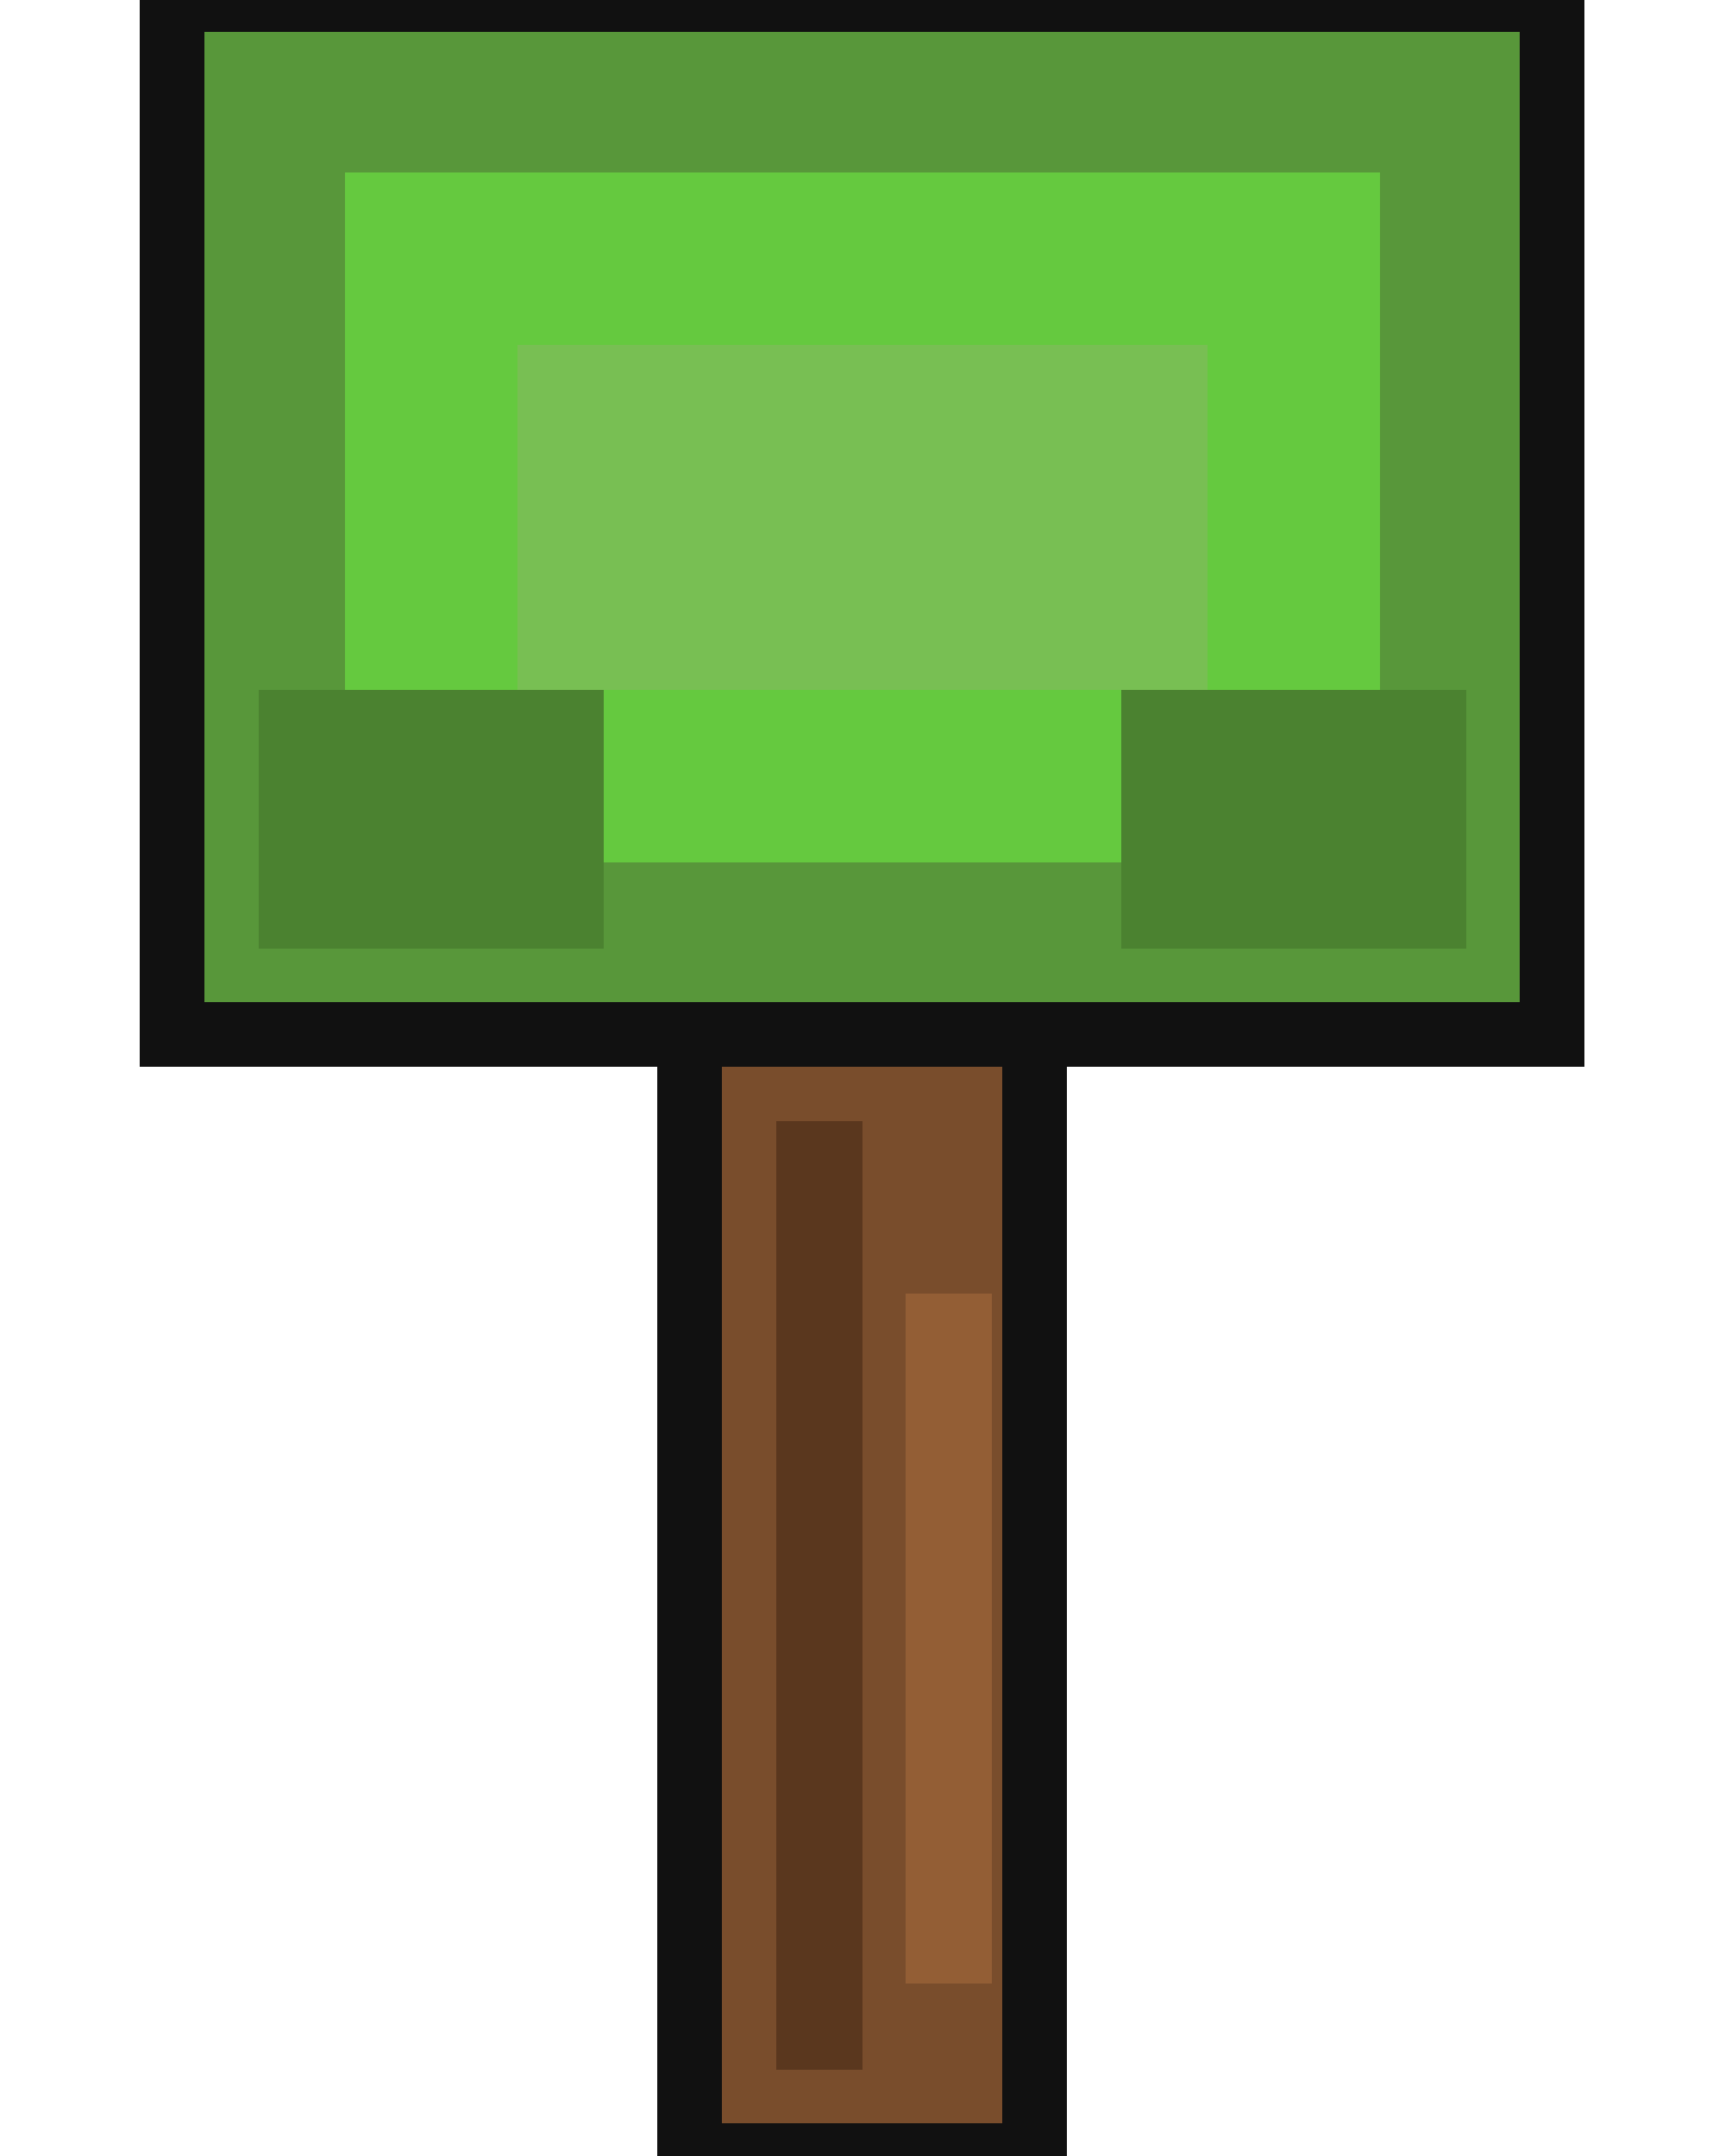
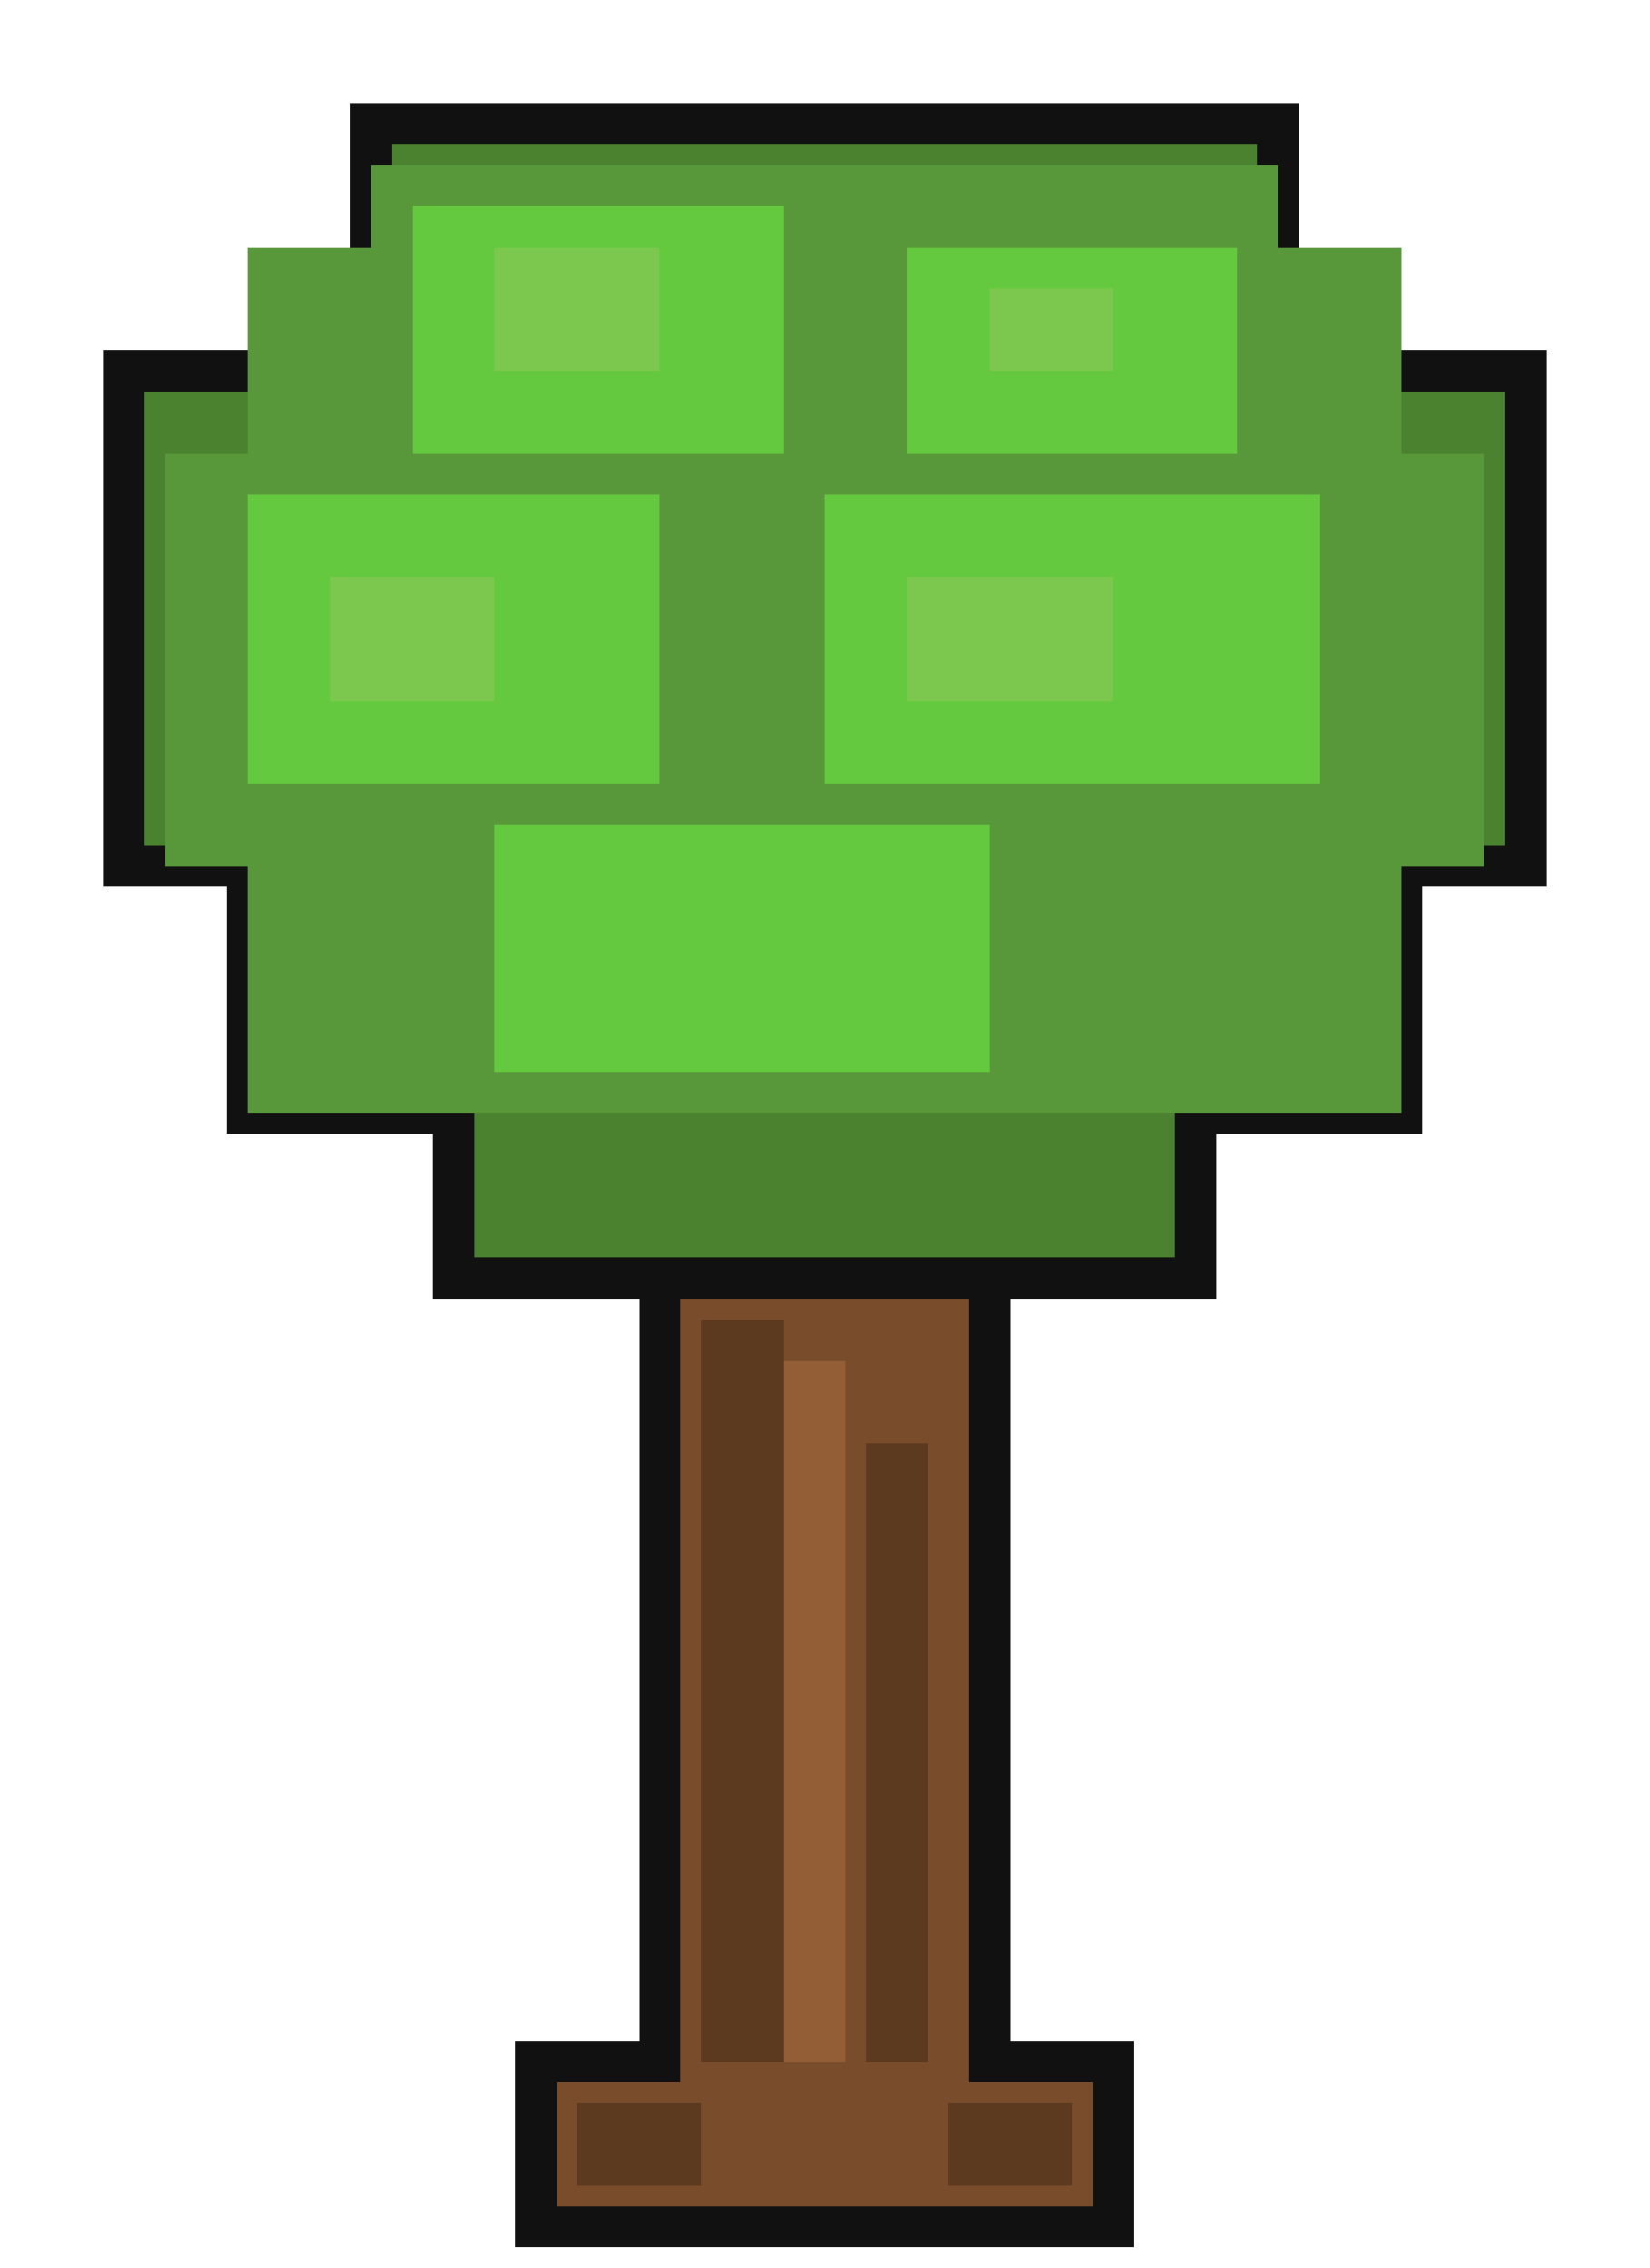
- <svg xmlns="http://www.w3.org/2000/svg" viewBox="0 0 80 100" shape-rendering="crispEdges">
-   <rect x="8" y="0" width="64" height="48" fill="#58973A" stroke="#111111" stroke-width="3" />
-   <rect x="16" y="8" width="48" height="32" fill="#65C93F" />
-   <rect x="24" y="16" width="32" height="16" fill="#78BF53" />
-   <rect x="12" y="32" width="16" height="12" fill="#4B8230" />
-   <rect x="52" y="32" width="16" height="12" fill="#4B8230" />
-   <rect x="32" y="48" width="16" height="52" fill="#794D2C" stroke="#111111" stroke-width="3" />
-   <rect x="36" y="52" width="4" height="44" fill="#5A371E" />
-   <rect x="42" y="60" width="4" height="32" fill="#935E35" />
+ <svg xmlns="http://www.w3.org/2000/svg" viewBox="0 0 160 220" shape-rendering="crispEdges">
+   <path d="     M 36 12     H 124     V 36     H 148     V 84     H 136     V 108     H 116     V 124     H 44     V 108     H 24     V 84     H 12     V 36     H 36     Z   " fill="#4B8230" stroke="#111111" stroke-width="4" stroke-linejoin="miter" />
+   <rect x="24" y="24" width="112" height="84" fill="#58973A" />
+   <rect x="36" y="16" width="88" height="20" fill="#58973A" />
+   <rect x="16" y="44" width="128" height="40" fill="#58973A" />
+   <rect x="40" y="20" width="36" height="24" fill="#65C93F" />
+   <rect x="88" y="24" width="32" height="20" fill="#65C93F" />
+   <rect x="24" y="48" width="40" height="28" fill="#65C93F" />
+   <rect x="80" y="48" width="48" height="28" fill="#65C93F" />
+   <rect x="48" y="80" width="48" height="24" fill="#65C93F" />
+   <rect x="48" y="24" width="16" height="12" fill="#7CC74E" />
+   <rect x="96" y="28" width="12" height="8" fill="#7CC74E" />
+   <rect x="32" y="56" width="16" height="12" fill="#7CC74E" />
+   <rect x="88" y="56" width="20" height="12" fill="#7CC74E" />
+   <path d="     M 64 124     H 96     V 200     H 108     V 216     H 52     V 200     H 64     Z   " fill="#794D2C" stroke="#111111" stroke-width="4" stroke-linejoin="miter" />
+   <rect x="68" y="128" width="8" height="72" fill="#5C3A20" />
+   <rect x="84" y="140" width="6" height="60" fill="#5C3A20" />
+   <rect x="76" y="132" width="6" height="68" fill="#935E35" />
+   <rect x="56" y="204" width="12" height="8" fill="#5C3A20" />
+   <rect x="92" y="204" width="12" height="8" fill="#5C3A20" />
</svg>
